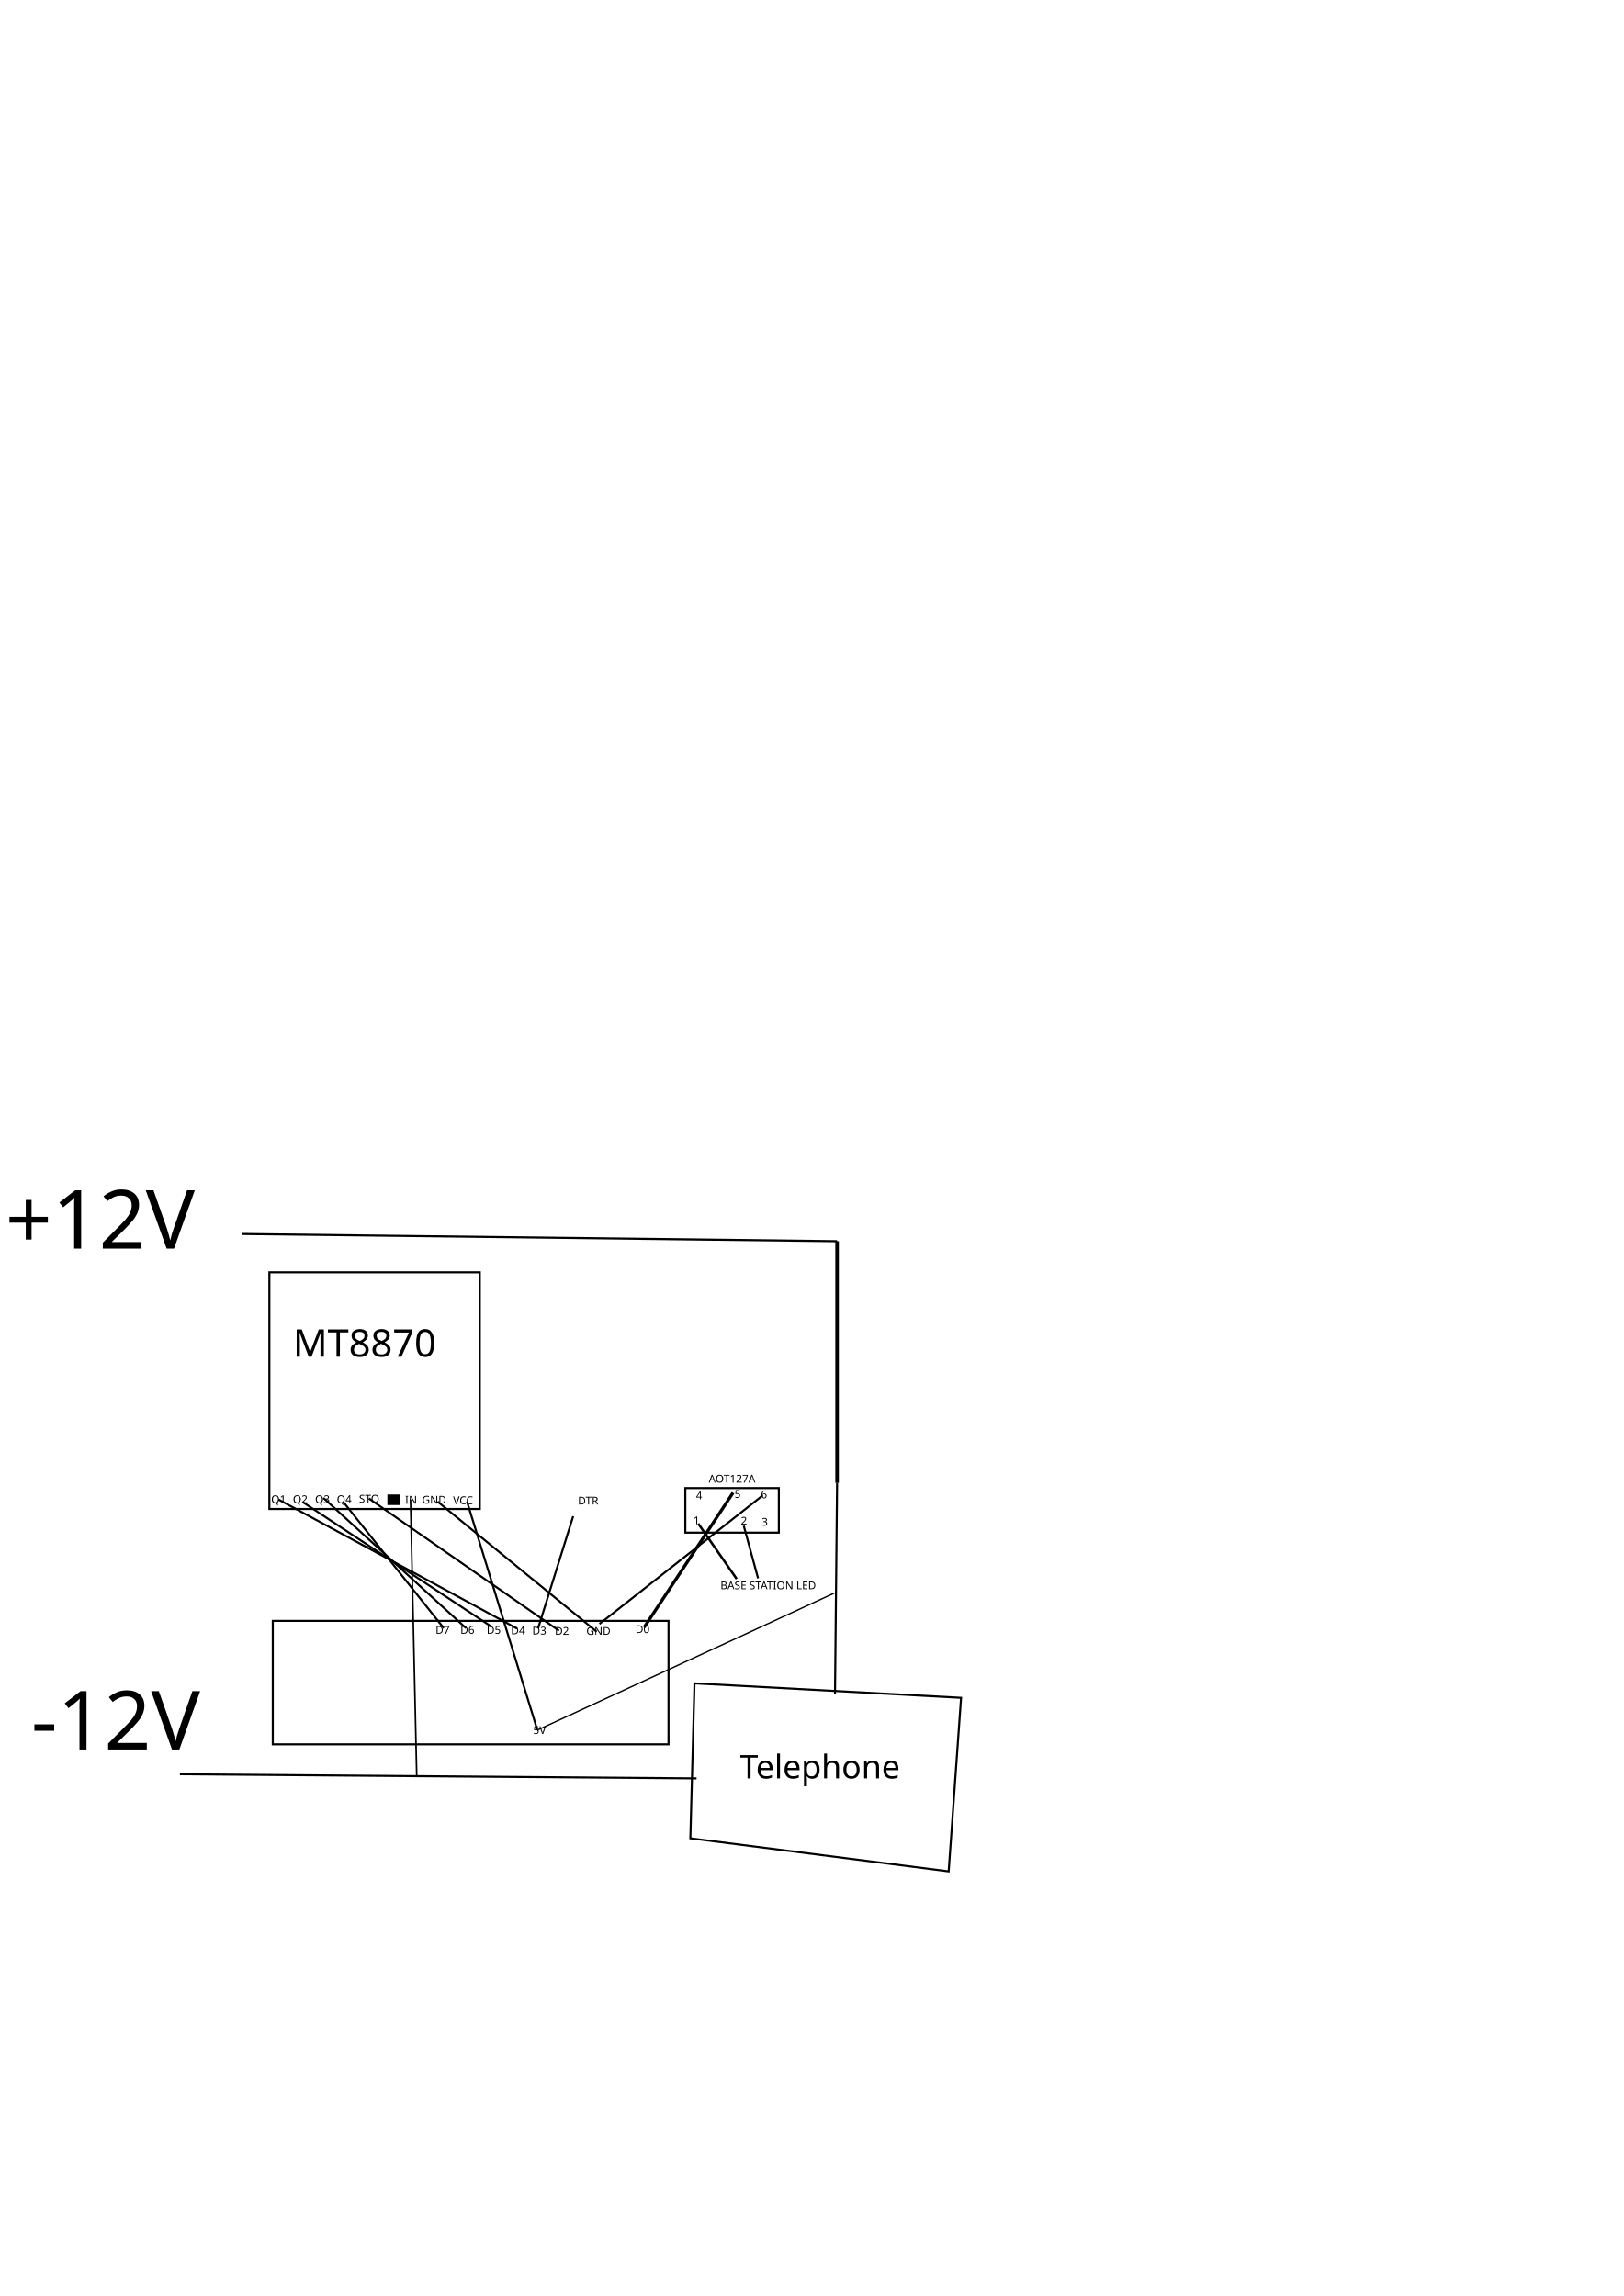
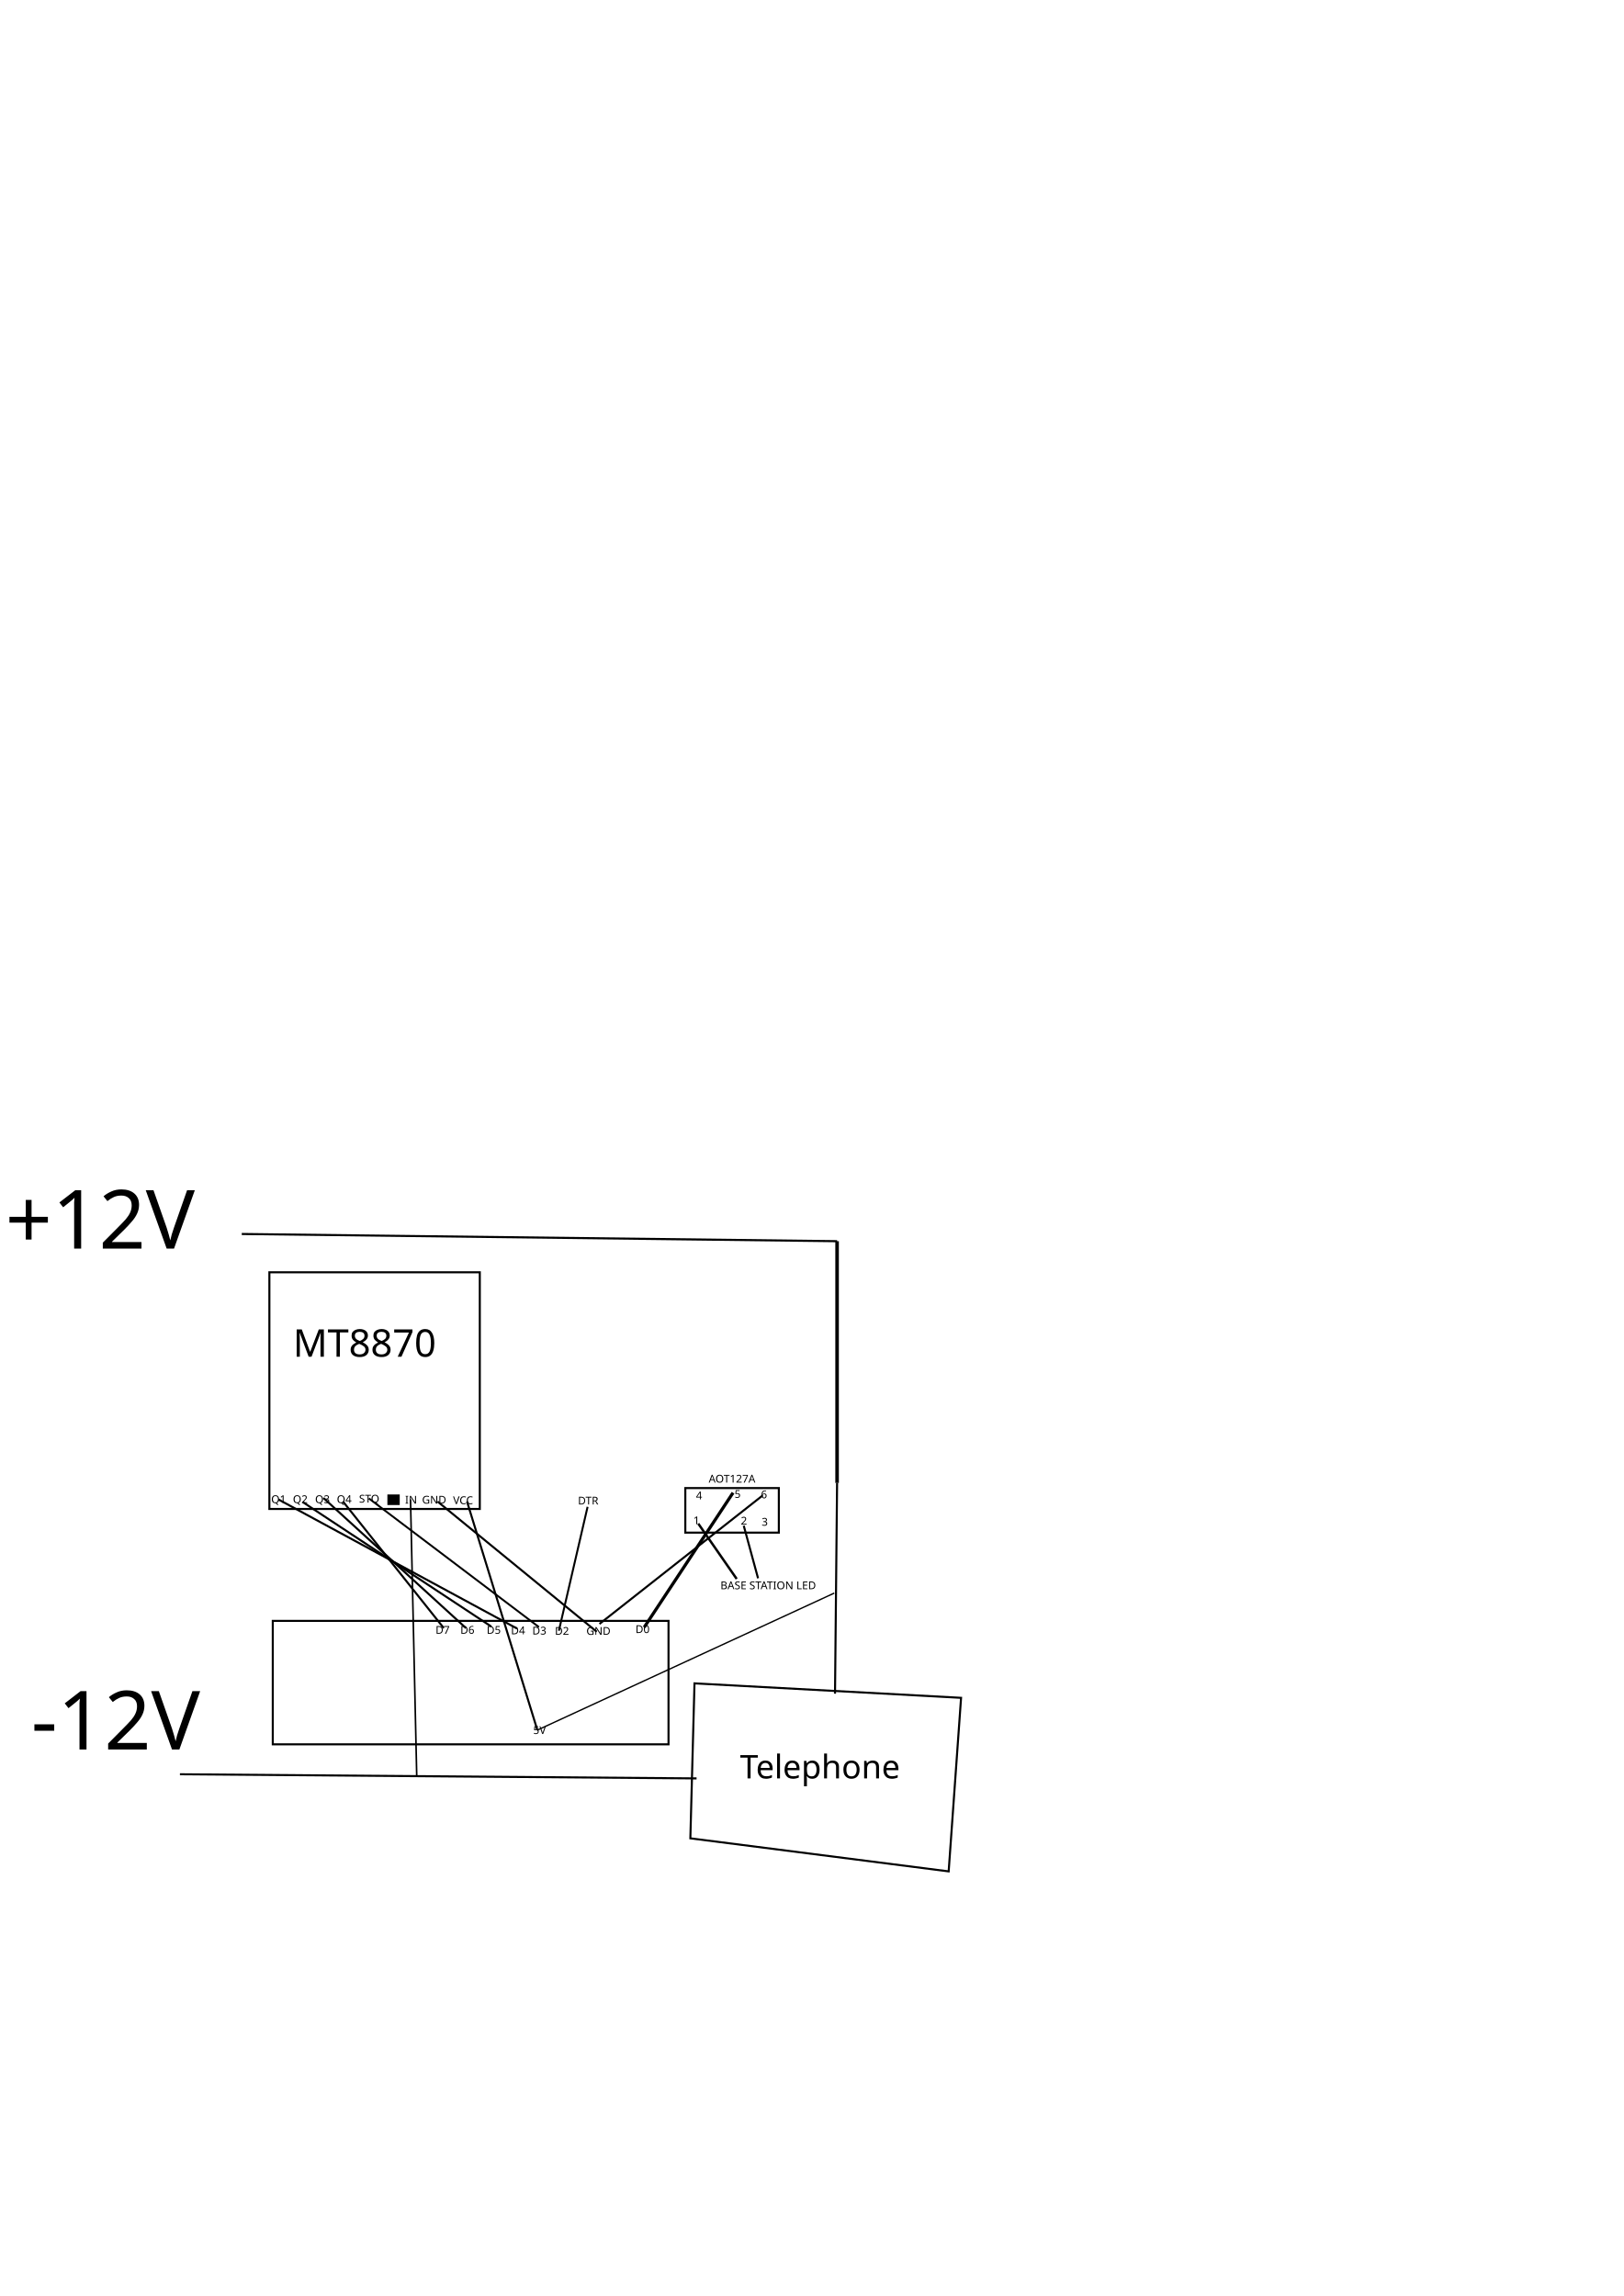
<svg xmlns="http://www.w3.org/2000/svg" width="210mm" height="297mm" viewBox="0 0 210 297" version="1.1" id="svg63">
  <defs id="defs57" />
  <g id="layer1">
    <rect id="rect65" width="27.214" height="30.616" x="34.84" y="164.577" style="fill:none;stroke:#000000;stroke-width:0.265;stroke-opacity:1" />
    <text xml:space="preserve" style="font-style:normal;font-weight:normal;font-size:4.939px;line-height:1.25;font-family:sans-serif;letter-spacing:0px;word-spacing:0px;fill:#000000;fill-opacity:1;stroke:none;stroke-width:0.265" x="37.885" y="175.495" id="text4563">
      <tspan id="tspan4561" x="37.885" y="175.495" style="font-size:4.939px;stroke-width:0.265">MT8870</tspan>
    </text>
    <text xml:space="preserve" style="font-style:normal;font-weight:normal;font-size:1.411px;line-height:1.25;font-family:sans-serif;letter-spacing:0px;word-spacing:0px;fill:#000000;fill-opacity:1;stroke:none;stroke-width:0.265" x="35.079" y="194.435" id="text4567">
      <tspan id="tspan4565" x="35.079" y="194.435" style="stroke-width:0.265">Q1</tspan>
    </text>
    <text xml:space="preserve" style="font-style:normal;font-weight:normal;font-size:1.411px;line-height:1.25;font-family:sans-serif;letter-spacing:0px;word-spacing:0px;fill:#000000;fill-opacity:1;stroke:none;stroke-width:0.265" x="37.885" y="194.435" id="text4571">
      <tspan id="tspan4569" x="37.885" y="194.435" style="stroke-width:0.265">Q2</tspan>
    </text>
    <text xml:space="preserve" style="font-style:normal;font-weight:normal;font-size:1.411px;line-height:1.25;font-family:sans-serif;letter-spacing:0px;word-spacing:0px;fill:#000000;fill-opacity:1;stroke:none;stroke-width:0.265" x="40.759" y="194.435" id="text4575">
      <tspan id="tspan4573" x="40.759" y="194.435" style="stroke-width:0.265">Q3</tspan>
    </text>
    <text xml:space="preserve" style="font-style:normal;font-weight:normal;font-size:1.411px;line-height:1.25;font-family:sans-serif;letter-spacing:0px;word-spacing:0px;fill:#000000;fill-opacity:1;stroke:none;stroke-width:0.265" x="43.565" y="194.435" id="text4579">
      <tspan id="tspan4577" x="43.565" y="194.435" style="stroke-width:0.265">Q4</tspan>
    </text>
    <text xml:space="preserve" style="font-style:normal;font-weight:normal;font-size:1.411px;line-height:1.25;font-family:sans-serif;letter-spacing:0px;word-spacing:0px;fill:#000000;fill-opacity:1;stroke:none;stroke-width:0.265" x="46.438" y="194.369" id="text4583">
      <tspan id="tspan4581" x="46.438" y="194.369" style="stroke-width:0.265">STQ</tspan>
    </text>
    <rect style="fill:#000000;fill-opacity:1;stroke:#000000;stroke-width:0.23;stroke-opacity:1" id="rect4585" width="1.366" height="1.136" x="50.217" y="193.433" />
    <text xml:space="preserve" style="font-style:normal;font-weight:normal;font-size:1.411px;line-height:1.25;font-family:sans-serif;letter-spacing:0px;word-spacing:0px;fill:#000000;fill-opacity:1;stroke:none;stroke-width:0.265" x="52.385" y="194.502" id="text4589">
      <tspan id="tspan4587" x="52.385" y="194.502" style="stroke-width:0.265">IN</tspan>
    </text>
    <text xml:space="preserve" style="font-style:normal;font-weight:normal;font-size:1.411px;line-height:1.25;font-family:sans-serif;letter-spacing:0px;word-spacing:0px;fill:#000000;fill-opacity:1;stroke:none;stroke-width:0.265" x="54.59" y="194.502" id="text4593">
      <tspan id="tspan4591" x="54.59" y="194.502" style="stroke-width:0.265">GND</tspan>
    </text>
    <text xml:space="preserve" style="font-style:normal;font-weight:normal;font-size:1.411px;line-height:1.25;font-family:sans-serif;letter-spacing:0px;word-spacing:0px;fill:#000000;fill-opacity:1;stroke:none;stroke-width:0.265" x="58.599" y="194.569" id="text4597">
      <tspan id="tspan4595" x="58.599" y="194.569" style="stroke-width:0.265">VCC</tspan>
    </text>
    <rect style="fill:none;fill-opacity:1;stroke:#000000;stroke-width:0.265;stroke-opacity:1" id="rect4692" width="51.182" height="15.969" x="35.28" y="209.67" />
    <text xml:space="preserve" style="font-style:normal;font-weight:normal;font-size:1.411px;line-height:1.25;font-family:sans-serif;letter-spacing:0px;word-spacing:0px;fill:#000000;fill-opacity:1;stroke:none;stroke-width:0.265" x="66.082" y="211.407" id="text4696">
      <tspan id="tspan4694" x="66.082" y="211.407" style="stroke-width:0.265">D4</tspan>
    </text>
    <text xml:space="preserve" style="font-style:normal;font-weight:normal;font-size:1.411px;line-height:1.25;font-family:sans-serif;letter-spacing:0px;word-spacing:0px;fill:#000000;fill-opacity:1;stroke:none;stroke-width:0.265" x="71.762" y="211.474" id="text4700">
      <tspan id="tspan4698" x="71.762" y="211.474" style="stroke-width:0.265">D2</tspan>
    </text>
    <text xml:space="preserve" style="font-style:normal;font-weight:normal;font-size:1.411px;line-height:1.25;font-family:sans-serif;letter-spacing:0px;word-spacing:0px;fill:#000000;fill-opacity:1;stroke:none;stroke-width:0.265" x="62.942" y="211.34" id="text4704">
      <tspan id="tspan4702" x="62.942" y="211.34" style="stroke-width:0.265">D5</tspan>
    </text>
    <text xml:space="preserve" style="font-style:normal;font-weight:normal;font-size:1.411px;line-height:1.25;font-family:sans-serif;letter-spacing:0px;word-spacing:0px;fill:#000000;fill-opacity:1;stroke:none;stroke-width:0.265" x="59.534" y="211.34" id="text4708">
      <tspan id="tspan4706" x="59.534" y="211.34" style="stroke-width:0.265">D6</tspan>
    </text>
    <text xml:space="preserve" style="font-style:normal;font-weight:normal;font-size:1.411px;line-height:1.25;font-family:sans-serif;letter-spacing:0px;word-spacing:0px;fill:#000000;fill-opacity:1;stroke:none;stroke-width:0.265" x="56.327" y="211.34" id="text4712">
      <tspan id="tspan4710" x="56.327" y="211.34" style="stroke-width:0.265">D7</tspan>
    </text>
    <path style="fill:none;stroke:#000000;stroke-width:0.265px;stroke-linecap:butt;stroke-linejoin:miter;stroke-opacity:1" d="M 36.015,193.968 66.884,210.672" id="path4714" />
    <path style="fill:none;stroke:#000000;stroke-width:0.265px;stroke-linecap:butt;stroke-linejoin:miter;stroke-opacity:1" d="M 39.155,194.302 63.543,210.405" id="path4716" />
    <path style="fill:none;stroke:#000000;stroke-width:0.265px;stroke-linecap:butt;stroke-linejoin:miter;stroke-opacity:1" d="m 41.828,193.767 18.442,16.838" id="path4718" />
    <path style="fill:none;stroke:#000000;stroke-width:0.265px;stroke-linecap:butt;stroke-linejoin:miter;stroke-opacity:1" d="M 44.367,194.235 57.396,210.605" id="path4720" />
-     <path style="fill:none;stroke:#000000;stroke-width:0.265px;stroke-linecap:butt;stroke-linejoin:miter;stroke-opacity:1" d="m 47.708,193.834 24.589,17.105" id="path4722" />
+     <path style="fill:none;stroke:#000000;stroke-width:0.247px;stroke-linecap:butt;stroke-linejoin:miter;stroke-opacity:1" d="m 47.703,193.827 21.999,16.646" id="path4722" />
    <text xml:space="preserve" style="font-style:normal;font-weight:normal;font-size:1.411px;line-height:1.25;font-family:sans-serif;letter-spacing:0px;word-spacing:0px;fill:#000000;fill-opacity:1;stroke:none;stroke-width:0.265" x="75.838" y="211.474" id="text4726">
      <tspan id="tspan4724" x="75.838" y="211.474" style="stroke-width:0.265">GND</tspan>
    </text>
    <path style="fill:none;stroke:#000000;stroke-width:0.265px;stroke-linecap:butt;stroke-linejoin:miter;stroke-opacity:1" d="m 56.594,194.235 20.58,16.838" id="path4728" />
    <text xml:space="preserve" style="font-style:normal;font-weight:normal;font-size:1.411px;line-height:1.25;font-family:sans-serif;letter-spacing:0px;word-spacing:0px;fill:#000000;fill-opacity:1;stroke:none;stroke-width:0.265" x="68.956" y="224.303" id="text4732">
      <tspan id="tspan4730" x="68.956" y="224.303" style="stroke-width:0.265">5V</tspan>
    </text>
    <path style="fill:none;stroke:#000000;stroke-width:0.265px;stroke-linecap:butt;stroke-linejoin:miter;stroke-opacity:1" d="M 69.49,223.768 60.403,194.235" id="path4734" />
    <path style="fill:none;stroke:#000000;stroke-width:0.209px;stroke-linecap:butt;stroke-linejoin:miter;stroke-opacity:1" d="m 53.092,193.955 0.807,35.862" id="path4736" />
    <path style="fill:none;stroke:#000000;stroke-width:0.265px;stroke-linecap:butt;stroke-linejoin:miter;stroke-opacity:1" d="m 108.263,191.826 -0.267,27.261" id="path3701" />
    <path style="fill:none;stroke:#000000;stroke-width:0.458px;stroke-linecap:butt;stroke-linejoin:miter;stroke-opacity:1" d="M 108.263,191.826 V 160.556" id="path3703" />
    <text xml:space="preserve" style="font-style:normal;font-weight:normal;font-size:10.583px;line-height:1.25;font-family:sans-serif;letter-spacing:0px;word-spacing:0px;fill:#000000;fill-opacity:1;stroke:none;stroke-width:0.265" x="0.693" y="161.513" id="text3790">
      <tspan id="tspan3788" x="0.693" y="161.513" style="stroke-width:0.265">+12V</tspan>
    </text>
    <path style="fill:none;stroke:#000000;stroke-width:0.265px;stroke-linecap:butt;stroke-linejoin:miter;stroke-opacity:1" d="m 89.821,217.751 34.478,1.871 -1.604,22.451 -33.409,-4.276 z" id="path3792" />
    <text xml:space="preserve" style="font-style:normal;font-weight:normal;font-size:10.583px;line-height:1.25;font-family:sans-serif;letter-spacing:0px;word-spacing:0px;fill:#000000;fill-opacity:1;stroke:none;stroke-width:0.265" x="95.701" y="230.046" id="text3796">
      <tspan id="tspan3794" x="95.701" y="230.046" style="font-style:normal;font-variant:normal;font-weight:normal;font-stretch:normal;font-size:4.233px;font-family:sans-serif;-inkscape-font-specification:'sans-serif, Normal';font-variant-ligatures:normal;font-variant-caps:normal;font-variant-numeric:normal;font-feature-settings:normal;text-align:start;writing-mode:lr-tb;text-anchor:start;stroke-width:0.265">Telephone</tspan>
    </text>
    <path style="fill:none;stroke:#000000;stroke-width:0.265px;stroke-linecap:butt;stroke-linejoin:miter;stroke-opacity:1" d="M 90.088,230.046 23.271,229.511" id="path3798" />
    <text xml:space="preserve" style="font-style:normal;font-weight:normal;font-size:10.583px;line-height:1.25;font-family:sans-serif;letter-spacing:0px;word-spacing:0px;fill:#000000;fill-opacity:1;stroke:none;stroke-width:0.265" x="4.027" y="226.304" id="text3802">
      <tspan id="tspan3800" x="4.027" y="226.304" style="stroke-width:0.265">-12V</tspan>
    </text>
    <path style="fill:none;stroke:#000000;stroke-width:0.272px;stroke-linecap:butt;stroke-linejoin:miter;stroke-opacity:1" d="m 31.271,159.623 76.992,0.932" id="path4798" />
    <path style="fill:none;stroke:#000000;stroke-width:0.176px;stroke-linecap:butt;stroke-linejoin:miter;stroke-opacity:1" d="M 69.472,223.808 107.903,206.073" id="path4800" />
    <text xml:space="preserve" style="font-style:normal;font-weight:normal;font-size:1.411px;line-height:1.25;font-family:sans-serif;letter-spacing:0px;word-spacing:0px;fill:#000000;fill-opacity:1;stroke:none;stroke-width:0.265" x="82.185" y="211.24" id="text64">
      <tspan id="tspan62" x="82.185" y="211.24" style="stroke-width:0.265">D0</tspan>
    </text>
    <path style="fill:none;stroke:#000000;stroke-width:0.407px;stroke-linecap:butt;stroke-linejoin:miter;stroke-opacity:1" d="M 83.315,210.501 94.806,193.094" id="path66" />
    <rect style="fill:none;fill-opacity:1;stroke:#000000;stroke-width:0.265;stroke-opacity:1" id="rect68" width="12.095" height="5.764" x="88.635" y="192.49" />
    <text xml:space="preserve" style="font-style:normal;font-weight:normal;font-size:1.411px;line-height:1.25;font-family:sans-serif;letter-spacing:0px;word-spacing:0px;fill:#000000;fill-opacity:1;stroke:none;stroke-width:0.265" x="91.659" y="191.781" id="text72">
      <tspan id="tspan70" x="91.659" y="191.781" style="stroke-width:0.265">AOT127A</tspan>
    </text>
    <text xml:space="preserve" style="font-style:normal;font-weight:normal;font-size:1.411px;line-height:1.25;font-family:sans-serif;letter-spacing:0px;word-spacing:0px;fill:#000000;fill-opacity:1;stroke:none;stroke-width:0.265" x="94.995" y="193.755" id="text76">
      <tspan id="tspan74" x="94.995" y="193.755" style="stroke-width:0.265">5</tspan>
    </text>
    <text xml:space="preserve" style="font-style:normal;font-weight:normal;font-size:1.411px;line-height:1.25;font-family:sans-serif;letter-spacing:0px;word-spacing:0px;fill:#000000;fill-opacity:1;stroke:none;stroke-width:0.265" x="98.416" y="193.812" id="text80">
      <tspan id="tspan78" x="98.416" y="193.812" style="stroke-width:0.265">6</tspan>
    </text>
    <path style="fill:none;stroke:#000000;stroke-width:0.265px;stroke-linecap:butt;stroke-linejoin:miter;stroke-opacity:1" d="m 77.532,210.065 21.119,-16.631" id="path82" />
    <path style="fill:none;stroke:#000000;stroke-width:0.31px;stroke-linecap:butt;stroke-linejoin:miter;stroke-opacity:1" d="m 90.309,197.086 4.968,7.155" id="path84" />
    <path style="fill:none;stroke:#000000;stroke-width:0.265px;stroke-linecap:butt;stroke-linejoin:miter;stroke-opacity:1" d="m 96.191,197.357 1.851,6.803" id="path86" />
    <text xml:space="preserve" style="font-style:normal;font-weight:normal;font-size:1.411px;line-height:1.25;font-family:sans-serif;letter-spacing:0px;word-spacing:0px;fill:#000000;fill-opacity:1;stroke:none;stroke-width:0.265" x="93.171" y="205.577" id="text90">
      <tspan id="tspan88" x="93.171" y="205.577" style="stroke-width:0.265">BASE STATION LED</tspan>
    </text>
    <text xml:space="preserve" style="font-style:normal;font-weight:normal;font-size:1.411px;line-height:1.25;font-family:sans-serif;letter-spacing:0px;word-spacing:0px;fill:#000000;fill-opacity:1;stroke:none;stroke-width:0.265" x="89.675" y="197.167" id="text94">
      <tspan id="tspan92" x="89.675" y="197.167" style="stroke-width:0.265">1</tspan>
    </text>
    <text xml:space="preserve" style="font-style:normal;font-weight:normal;font-size:1.411px;line-height:1.25;font-family:sans-serif;letter-spacing:0px;word-spacing:0px;fill:#000000;fill-opacity:1;stroke:none;stroke-width:0.265" x="95.817" y="197.214" id="text98">
      <tspan id="tspan96" x="95.817" y="197.214" style="stroke-width:0.265">2</tspan>
    </text>
    <text xml:space="preserve" style="font-style:normal;font-weight:normal;font-size:1.411px;line-height:1.25;font-family:sans-serif;letter-spacing:0px;word-spacing:0px;fill:#000000;fill-opacity:1;stroke:none;stroke-width:0.265" x="98.51" y="197.356" id="text102">
      <tspan id="tspan100" x="98.51" y="197.356" style="stroke-width:0.265">3</tspan>
    </text>
    <text xml:space="preserve" style="font-style:normal;font-weight:normal;font-size:1.411px;line-height:1.25;font-family:sans-serif;letter-spacing:0px;word-spacing:0px;fill:#000000;fill-opacity:1;stroke:none;stroke-width:0.265" x="90.006" y="193.954" id="text106">
      <tspan id="tspan104" x="90.006" y="193.954" style="stroke-width:0.265">4</tspan>
    </text>
    <text xml:space="preserve" style="font-style:normal;font-weight:normal;font-size:1.411px;line-height:1.25;font-family:sans-serif;letter-spacing:0px;word-spacing:0px;fill:#000000;fill-opacity:1;stroke:none;stroke-width:0.265" x="68.839" y="211.436" id="text87">
      <tspan id="tspan85" x="68.839" y="211.436" style="stroke-width:0.265">D3</tspan>
    </text>
-     <path style="fill:none;stroke:#000000;stroke-width:0.265px;stroke-linecap:butt;stroke-linejoin:miter;stroke-opacity:1" d="M 69.595,210.632 74.131,196.128" id="path89" />
+     <path style="fill:none;stroke:#000000;stroke-width:0.252px;stroke-linecap:butt;stroke-linejoin:miter;stroke-opacity:1" d="m 72.283,210.946 3.712,-16.03" id="path89" />
    <text xml:space="preserve" style="font-style:normal;font-weight:normal;font-size:1.411px;line-height:1.25;font-family:sans-serif;letter-spacing:0px;word-spacing:0px;fill:#000000;fill-opacity:1;stroke:none;stroke-width:0.265" x="74.745" y="194.616" id="text93">
      <tspan id="tspan91" x="74.745" y="194.616" style="stroke-width:0.265">DTR</tspan>
    </text>
  </g>
</svg>
